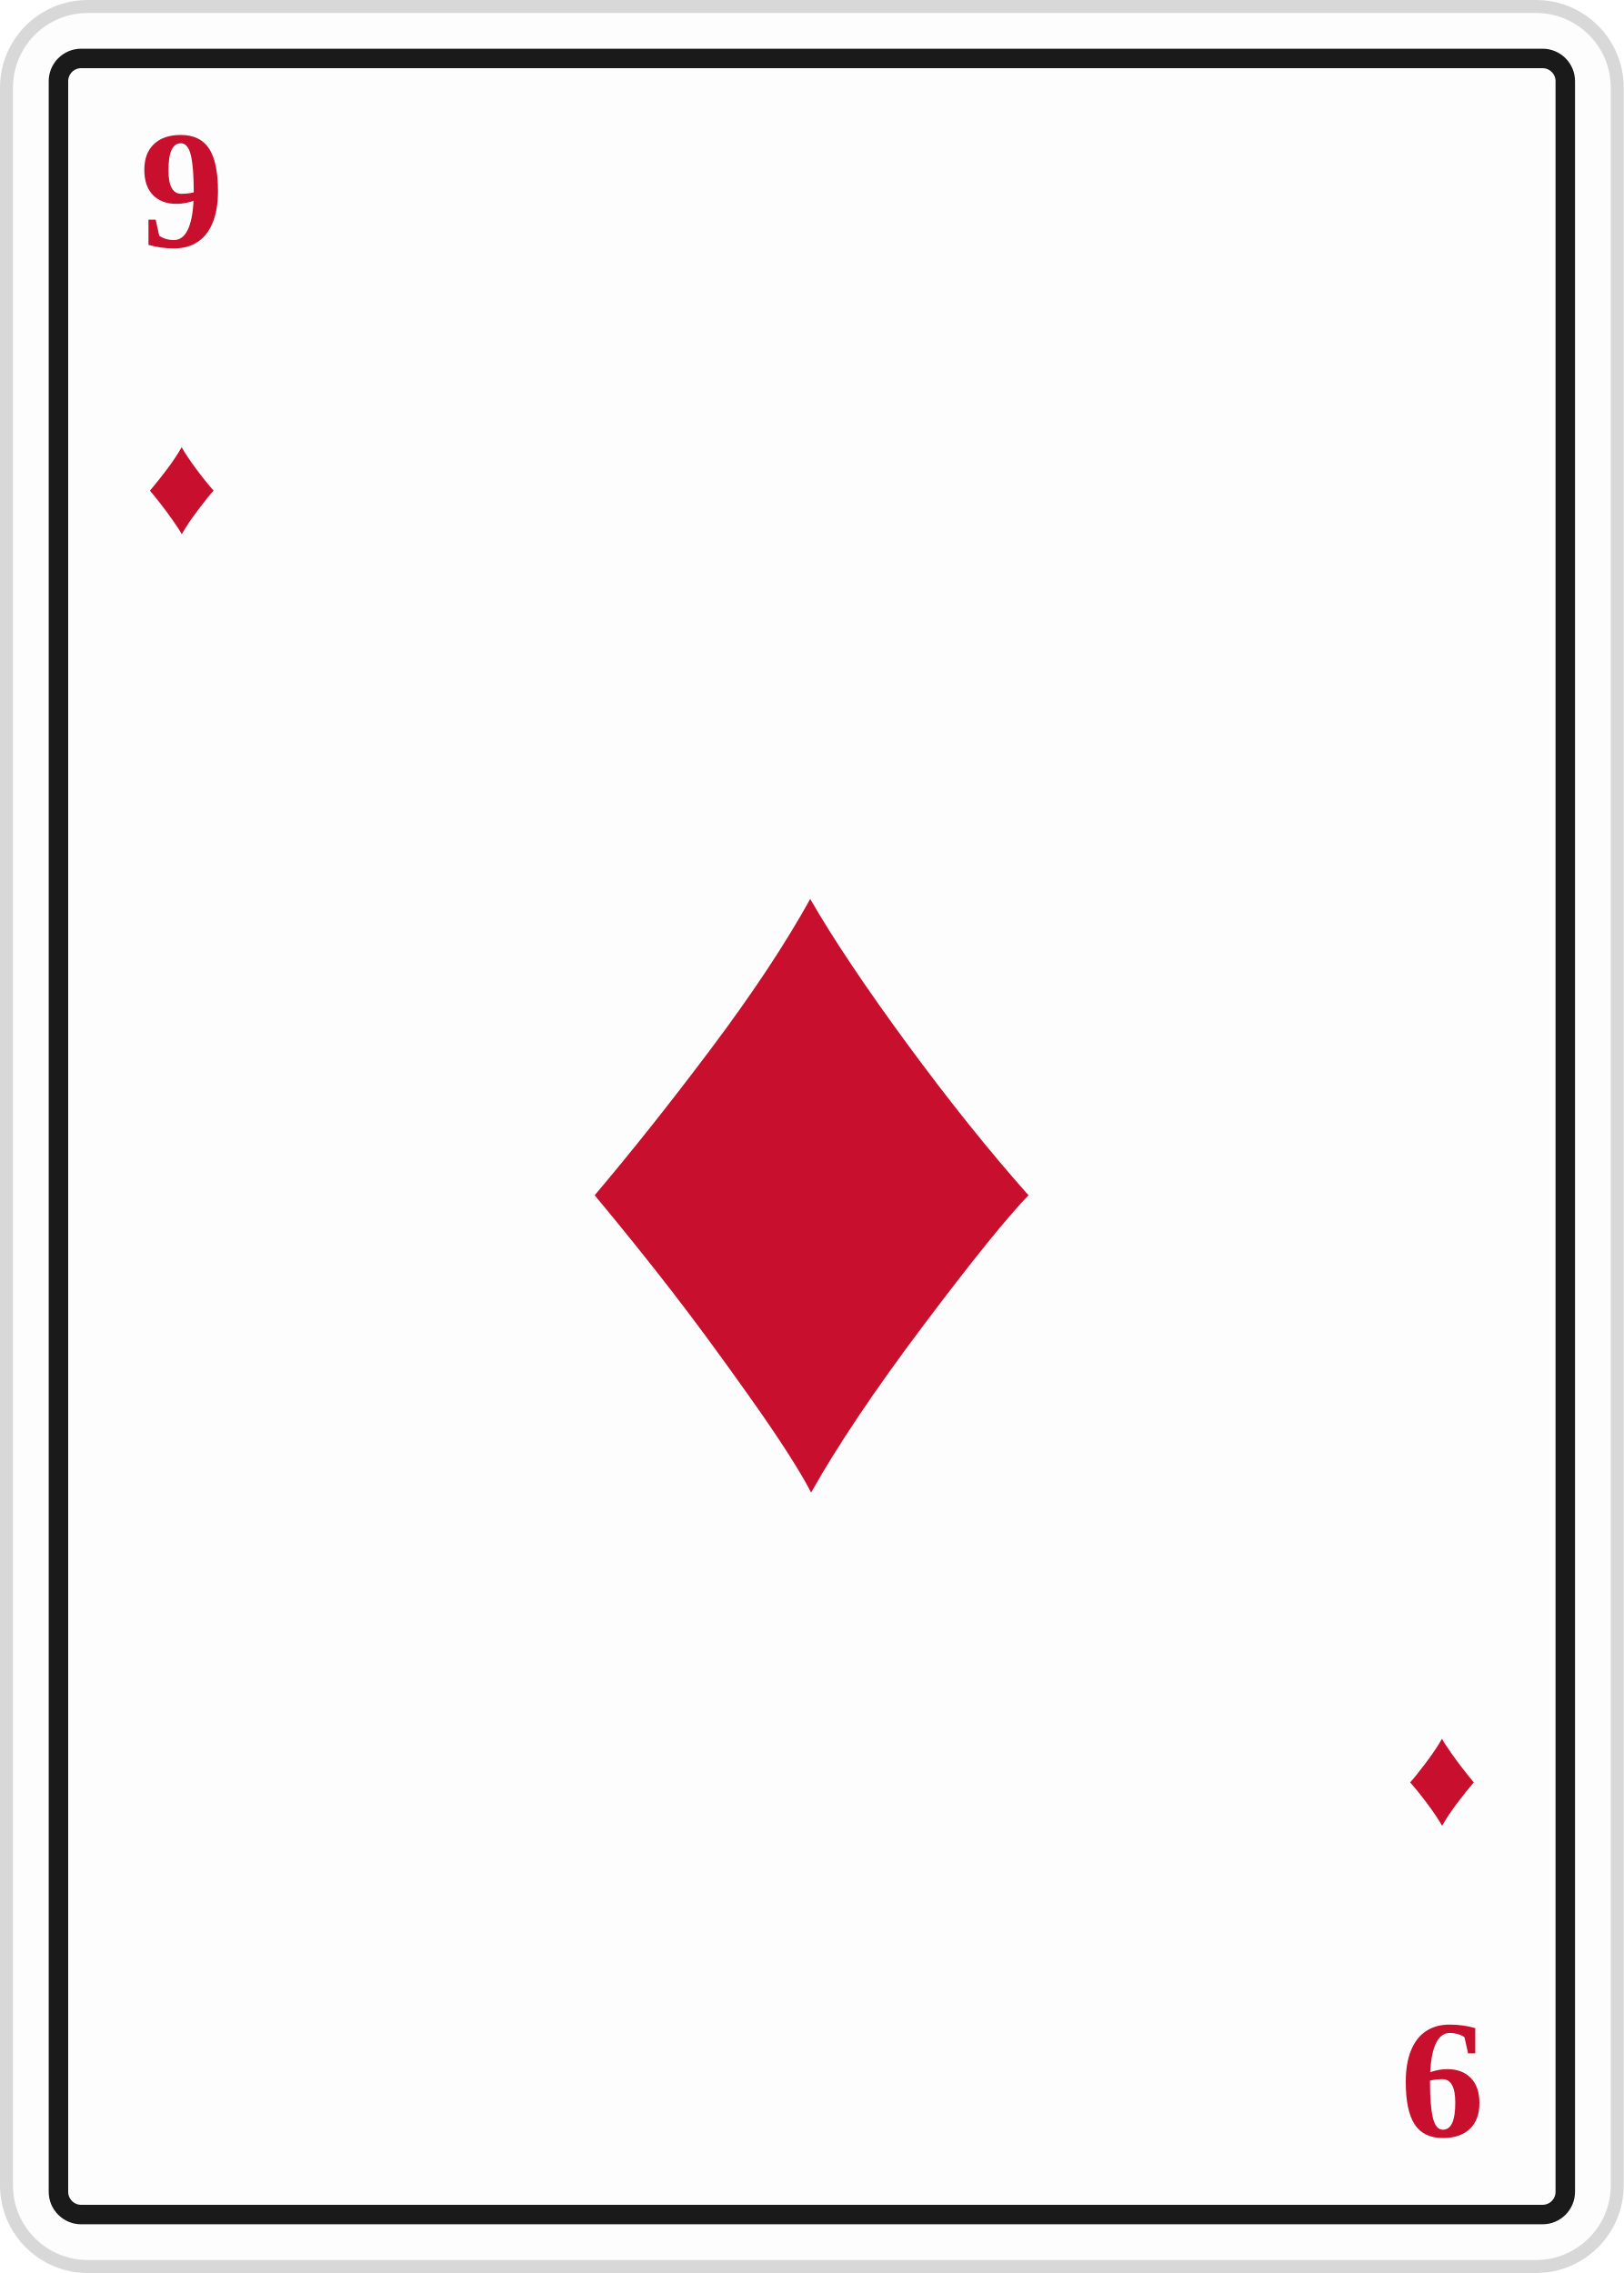
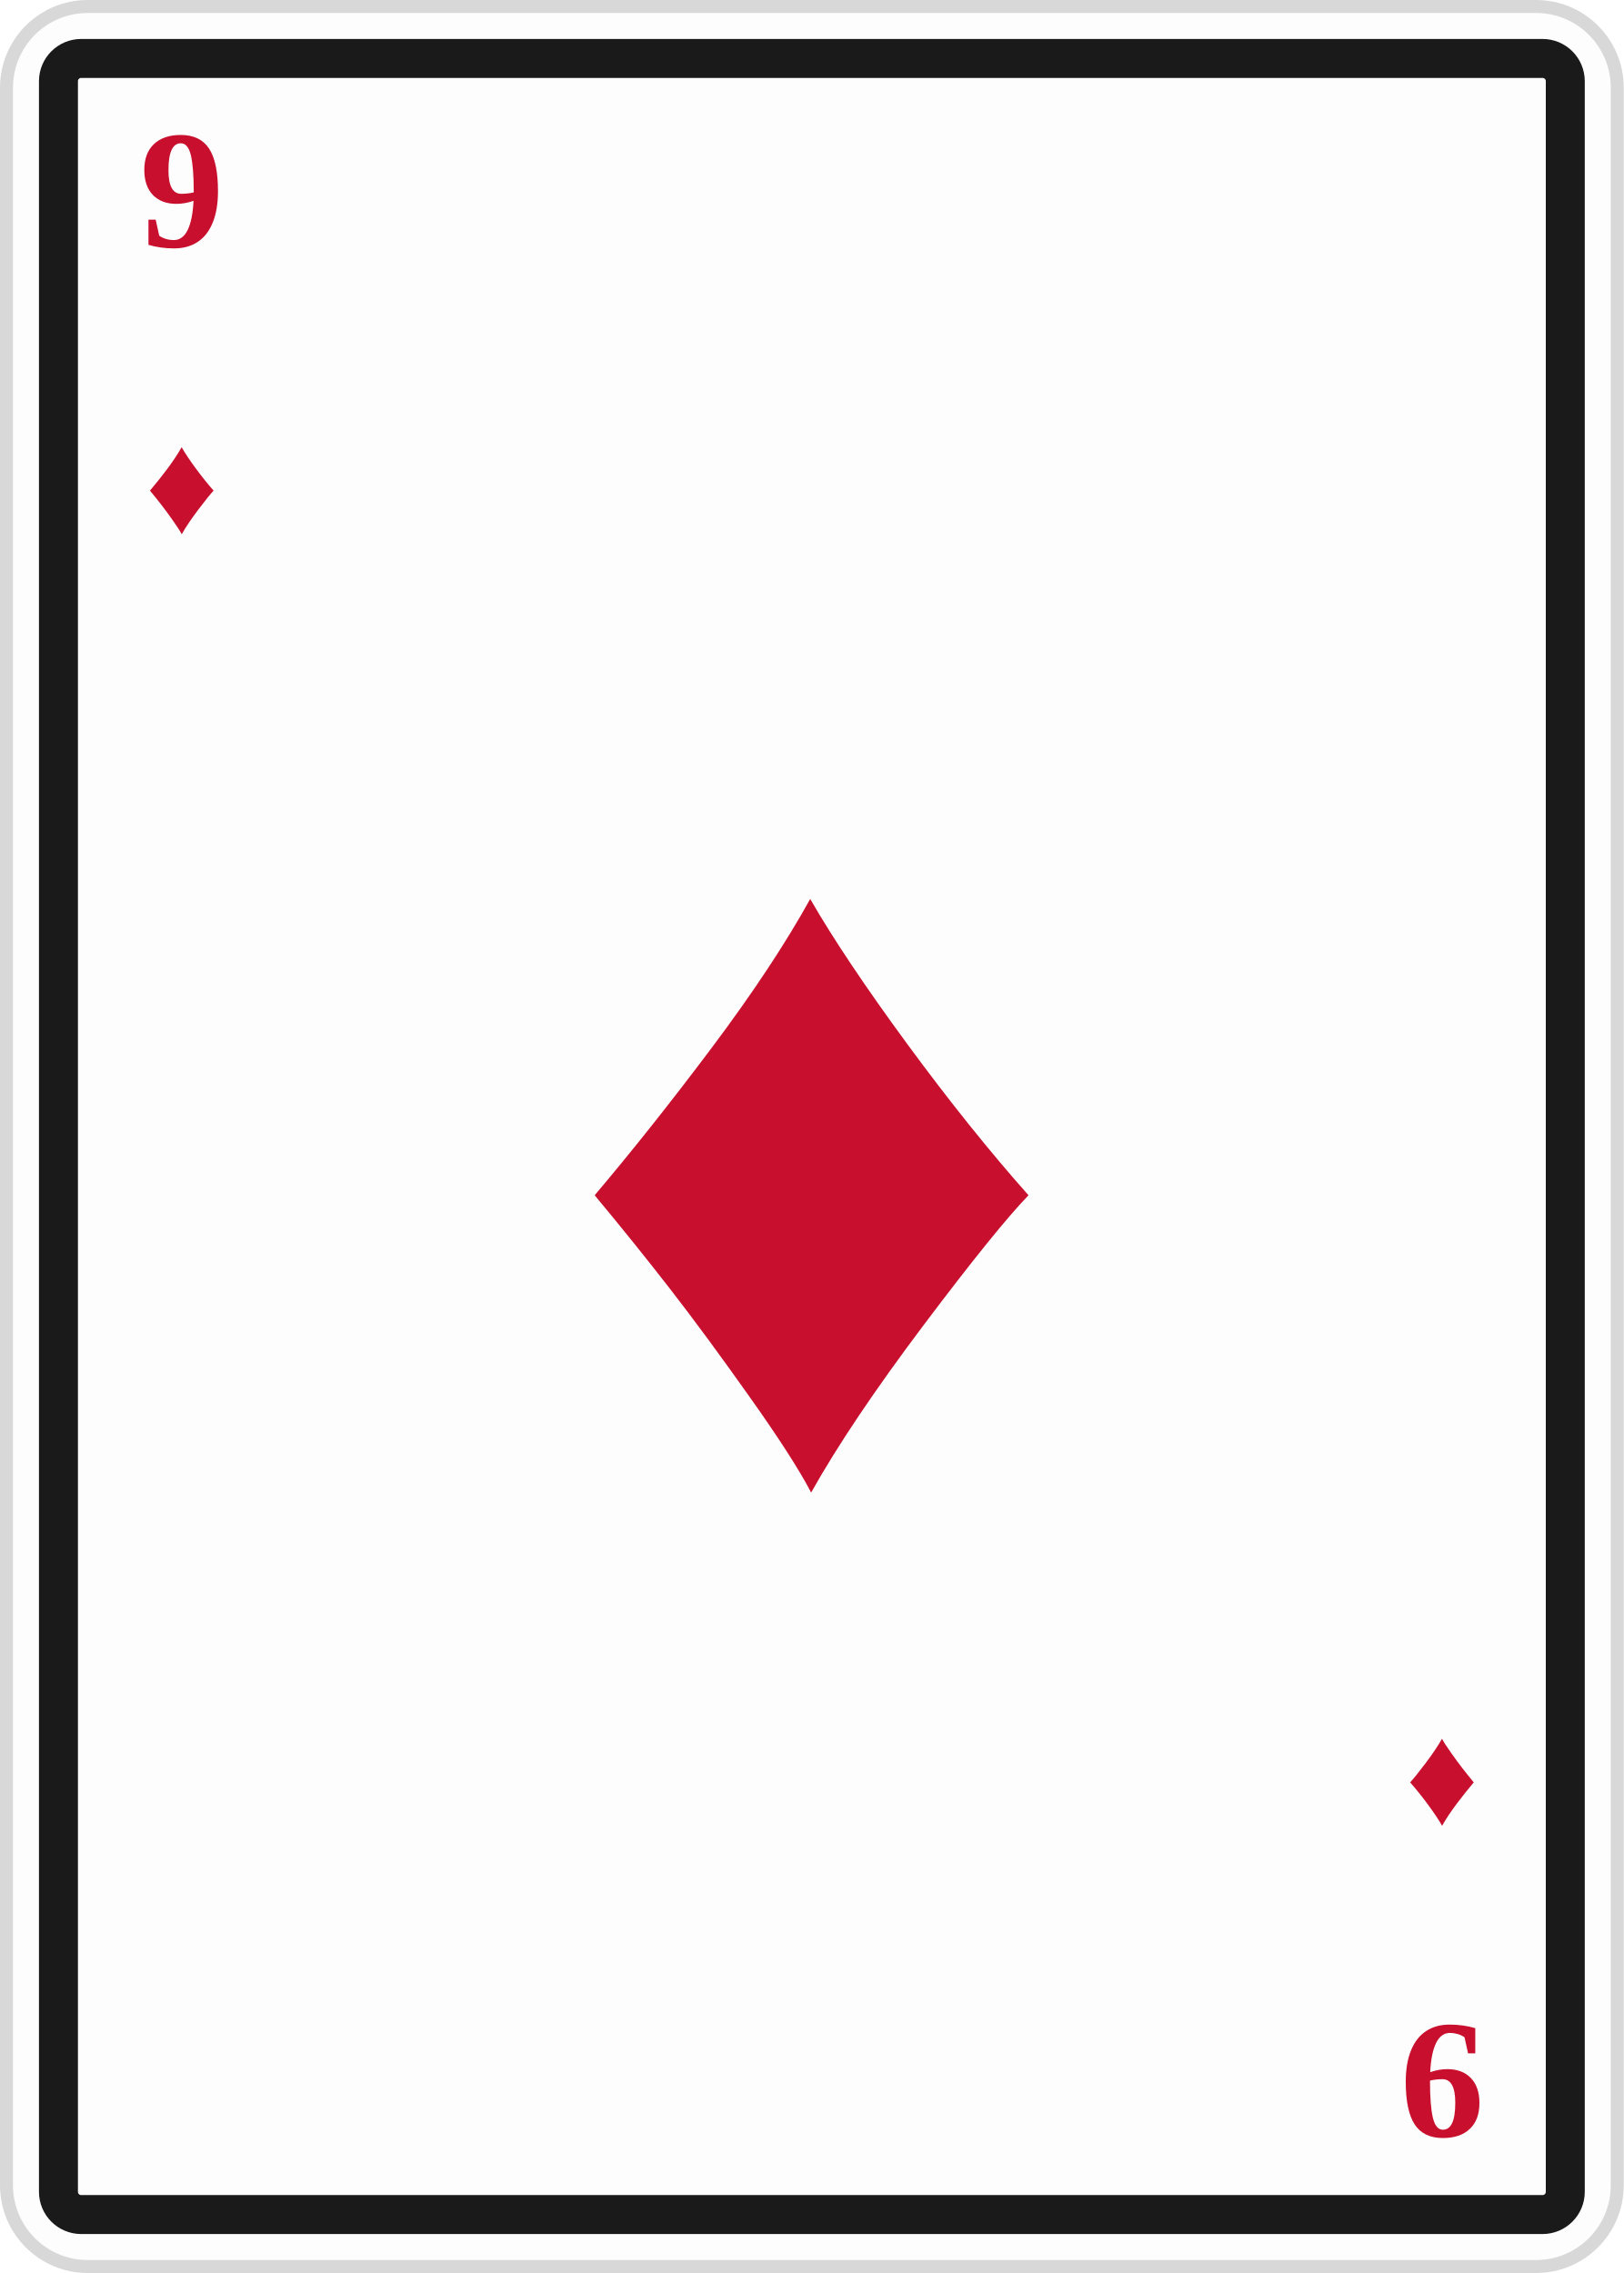
<svg xmlns="http://www.w3.org/2000/svg" viewBox="0 0 250 350">
  <rect x="1" y="1" width="248" height="348" rx="12.5" fill="#fdfdfd" stroke="#d8d8d8" stroke-width="2" />
-   <rect x="9" y="9" width="232" height="332" rx="3.5" fill="none" stroke="#1a1a1a" stroke-width="3" />
+   <rect x="9" y="9" width="232" height="332" rx="3.5" fill="none" stroke="#1a1a1a" stroke-width="6" />
  <text x="28" y="38" font-size="26" font-weight="bold" fill="#c8102e" font-family="Georgia, 'Times New Roman', serif" text-anchor="middle">9</text>
  <text x="28" y="82" font-size="22" fill="#c8102e" font-family="Georgia, 'Times New Roman', serif" text-anchor="middle">♦</text>
  <g transform="translate(250,350) rotate(180)">
    <text x="28" y="38" font-size="26" font-weight="bold" fill="#c8102e" font-family="Georgia, 'Times New Roman', serif" text-anchor="middle">9</text>
    <text x="28" y="82" font-size="22" fill="#c8102e" font-family="Georgia, 'Times New Roman', serif" text-anchor="middle">♦</text>
  </g>
  <text x="125.0" y="228.0" font-size="150" fill="#c8102e" font-family="Georgia, 'Times New Roman', serif" text-anchor="middle">♦</text>
</svg>
